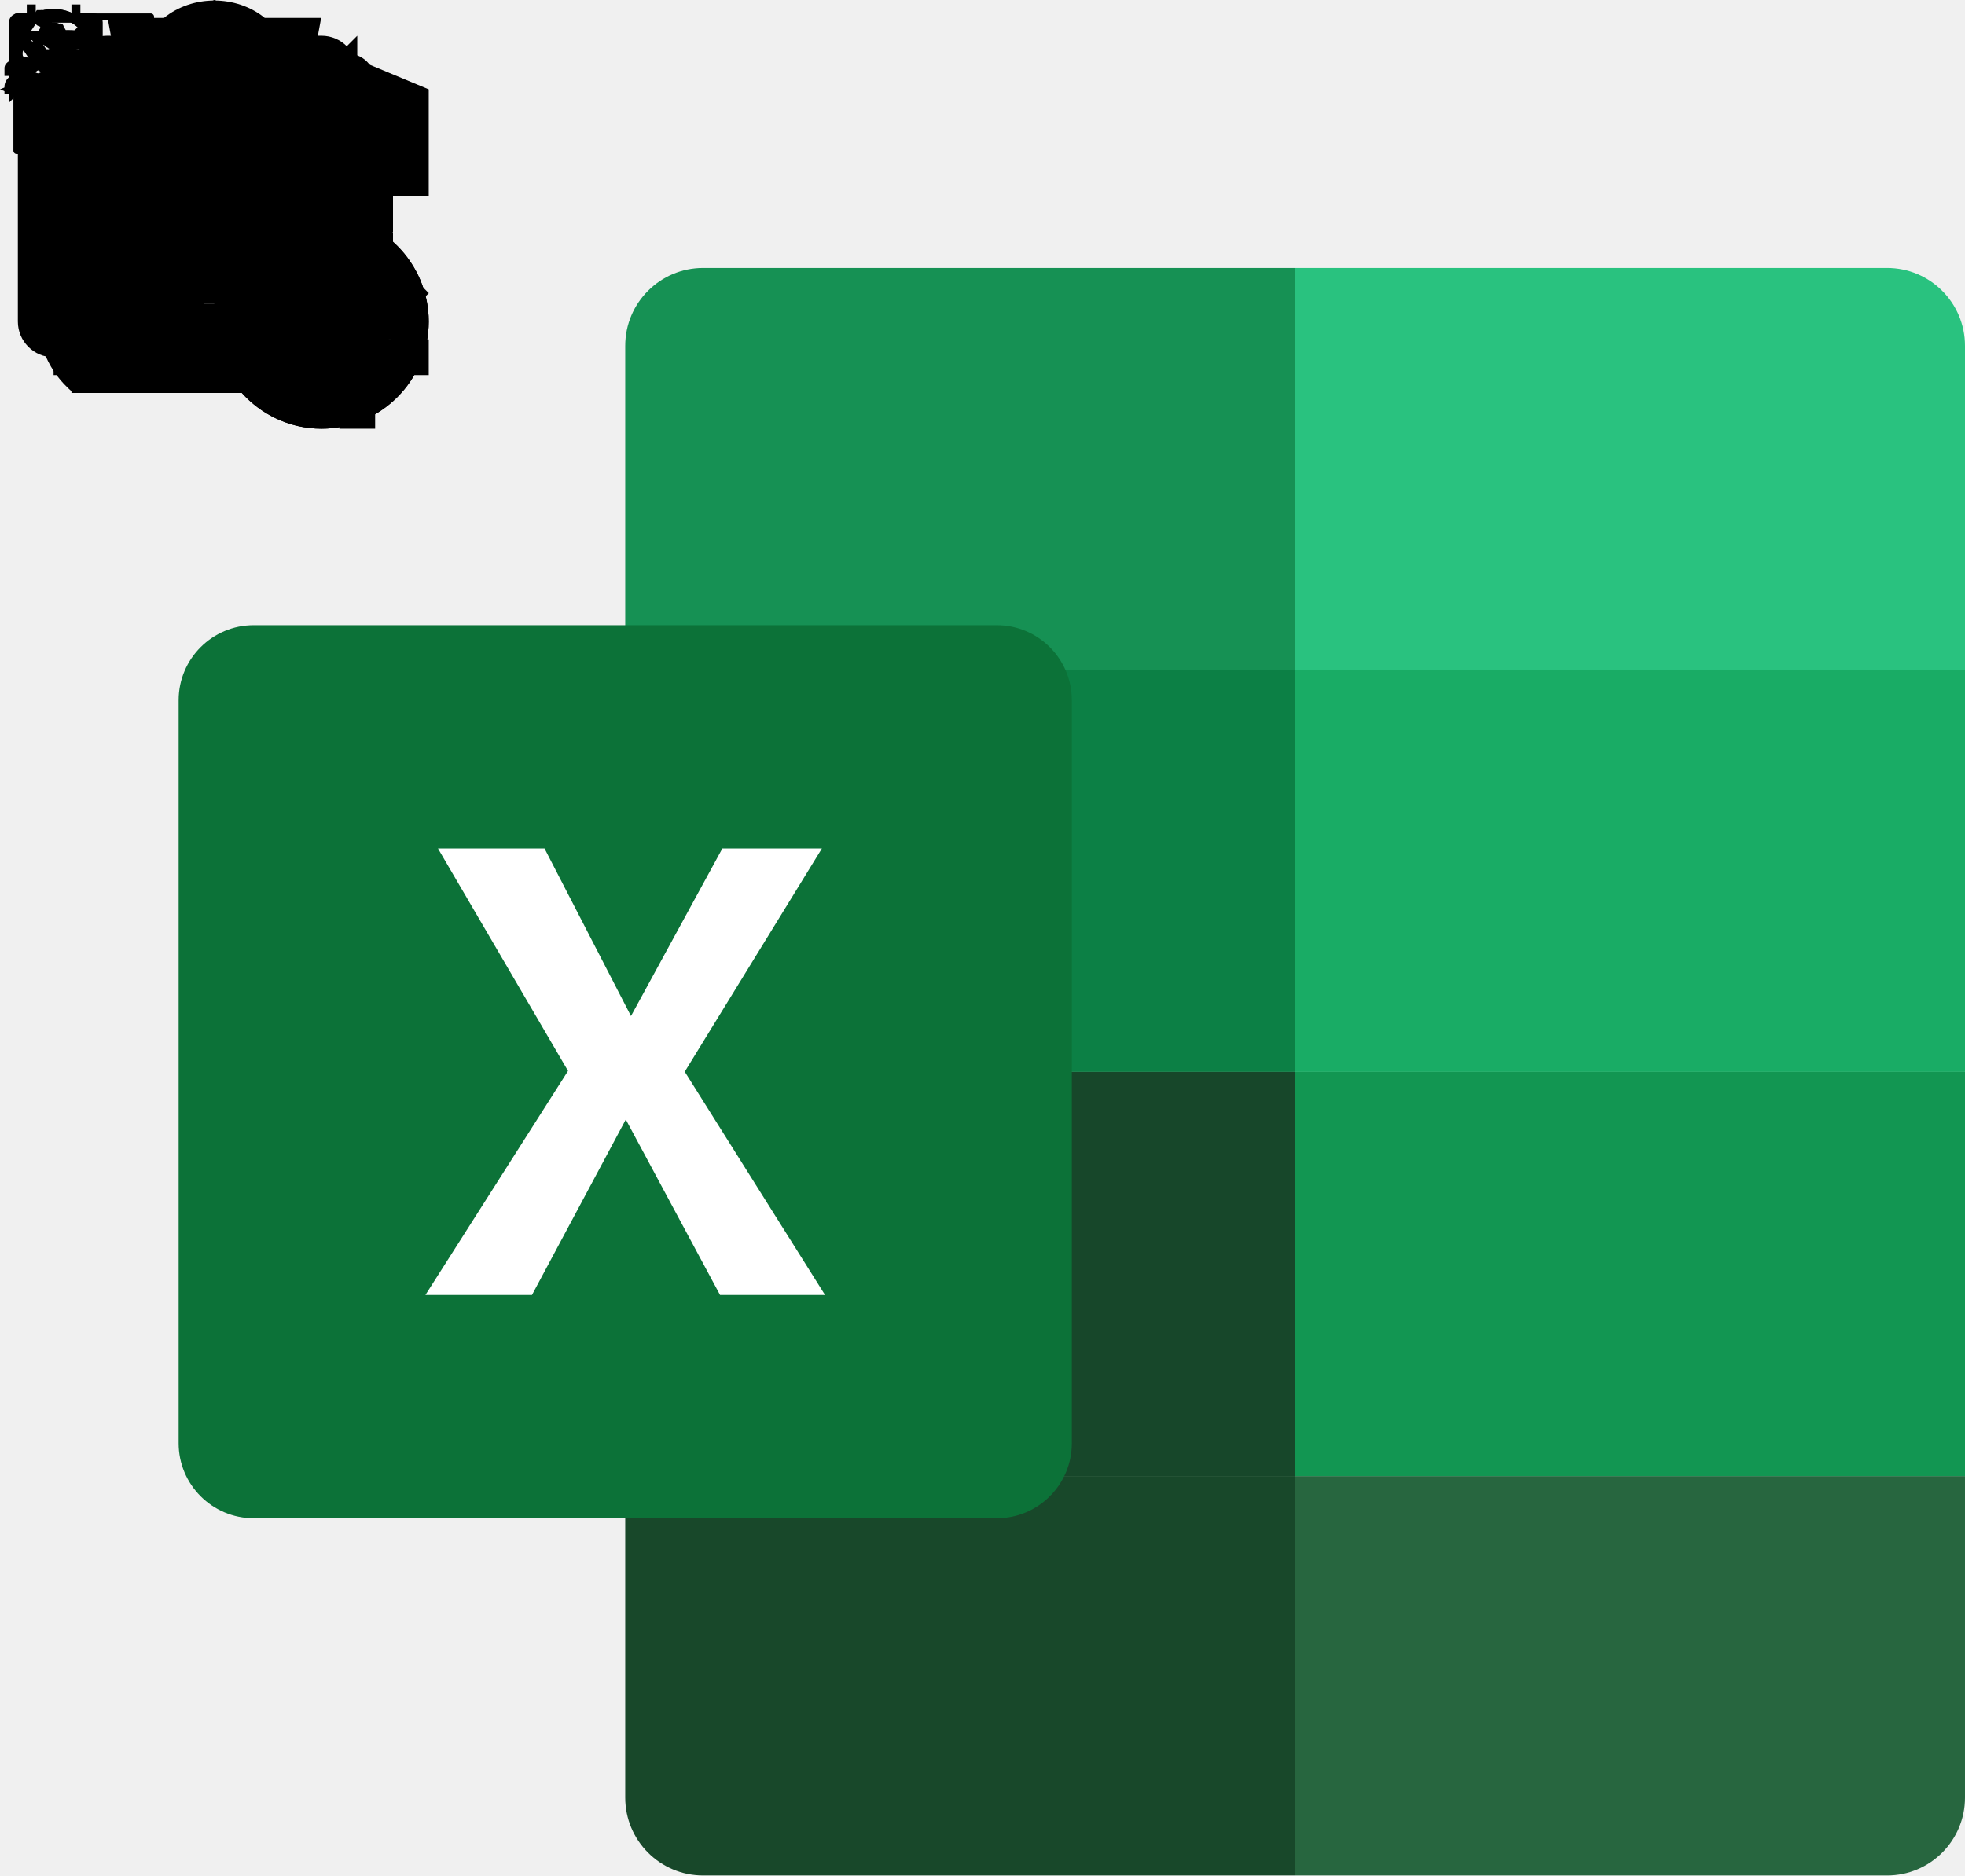
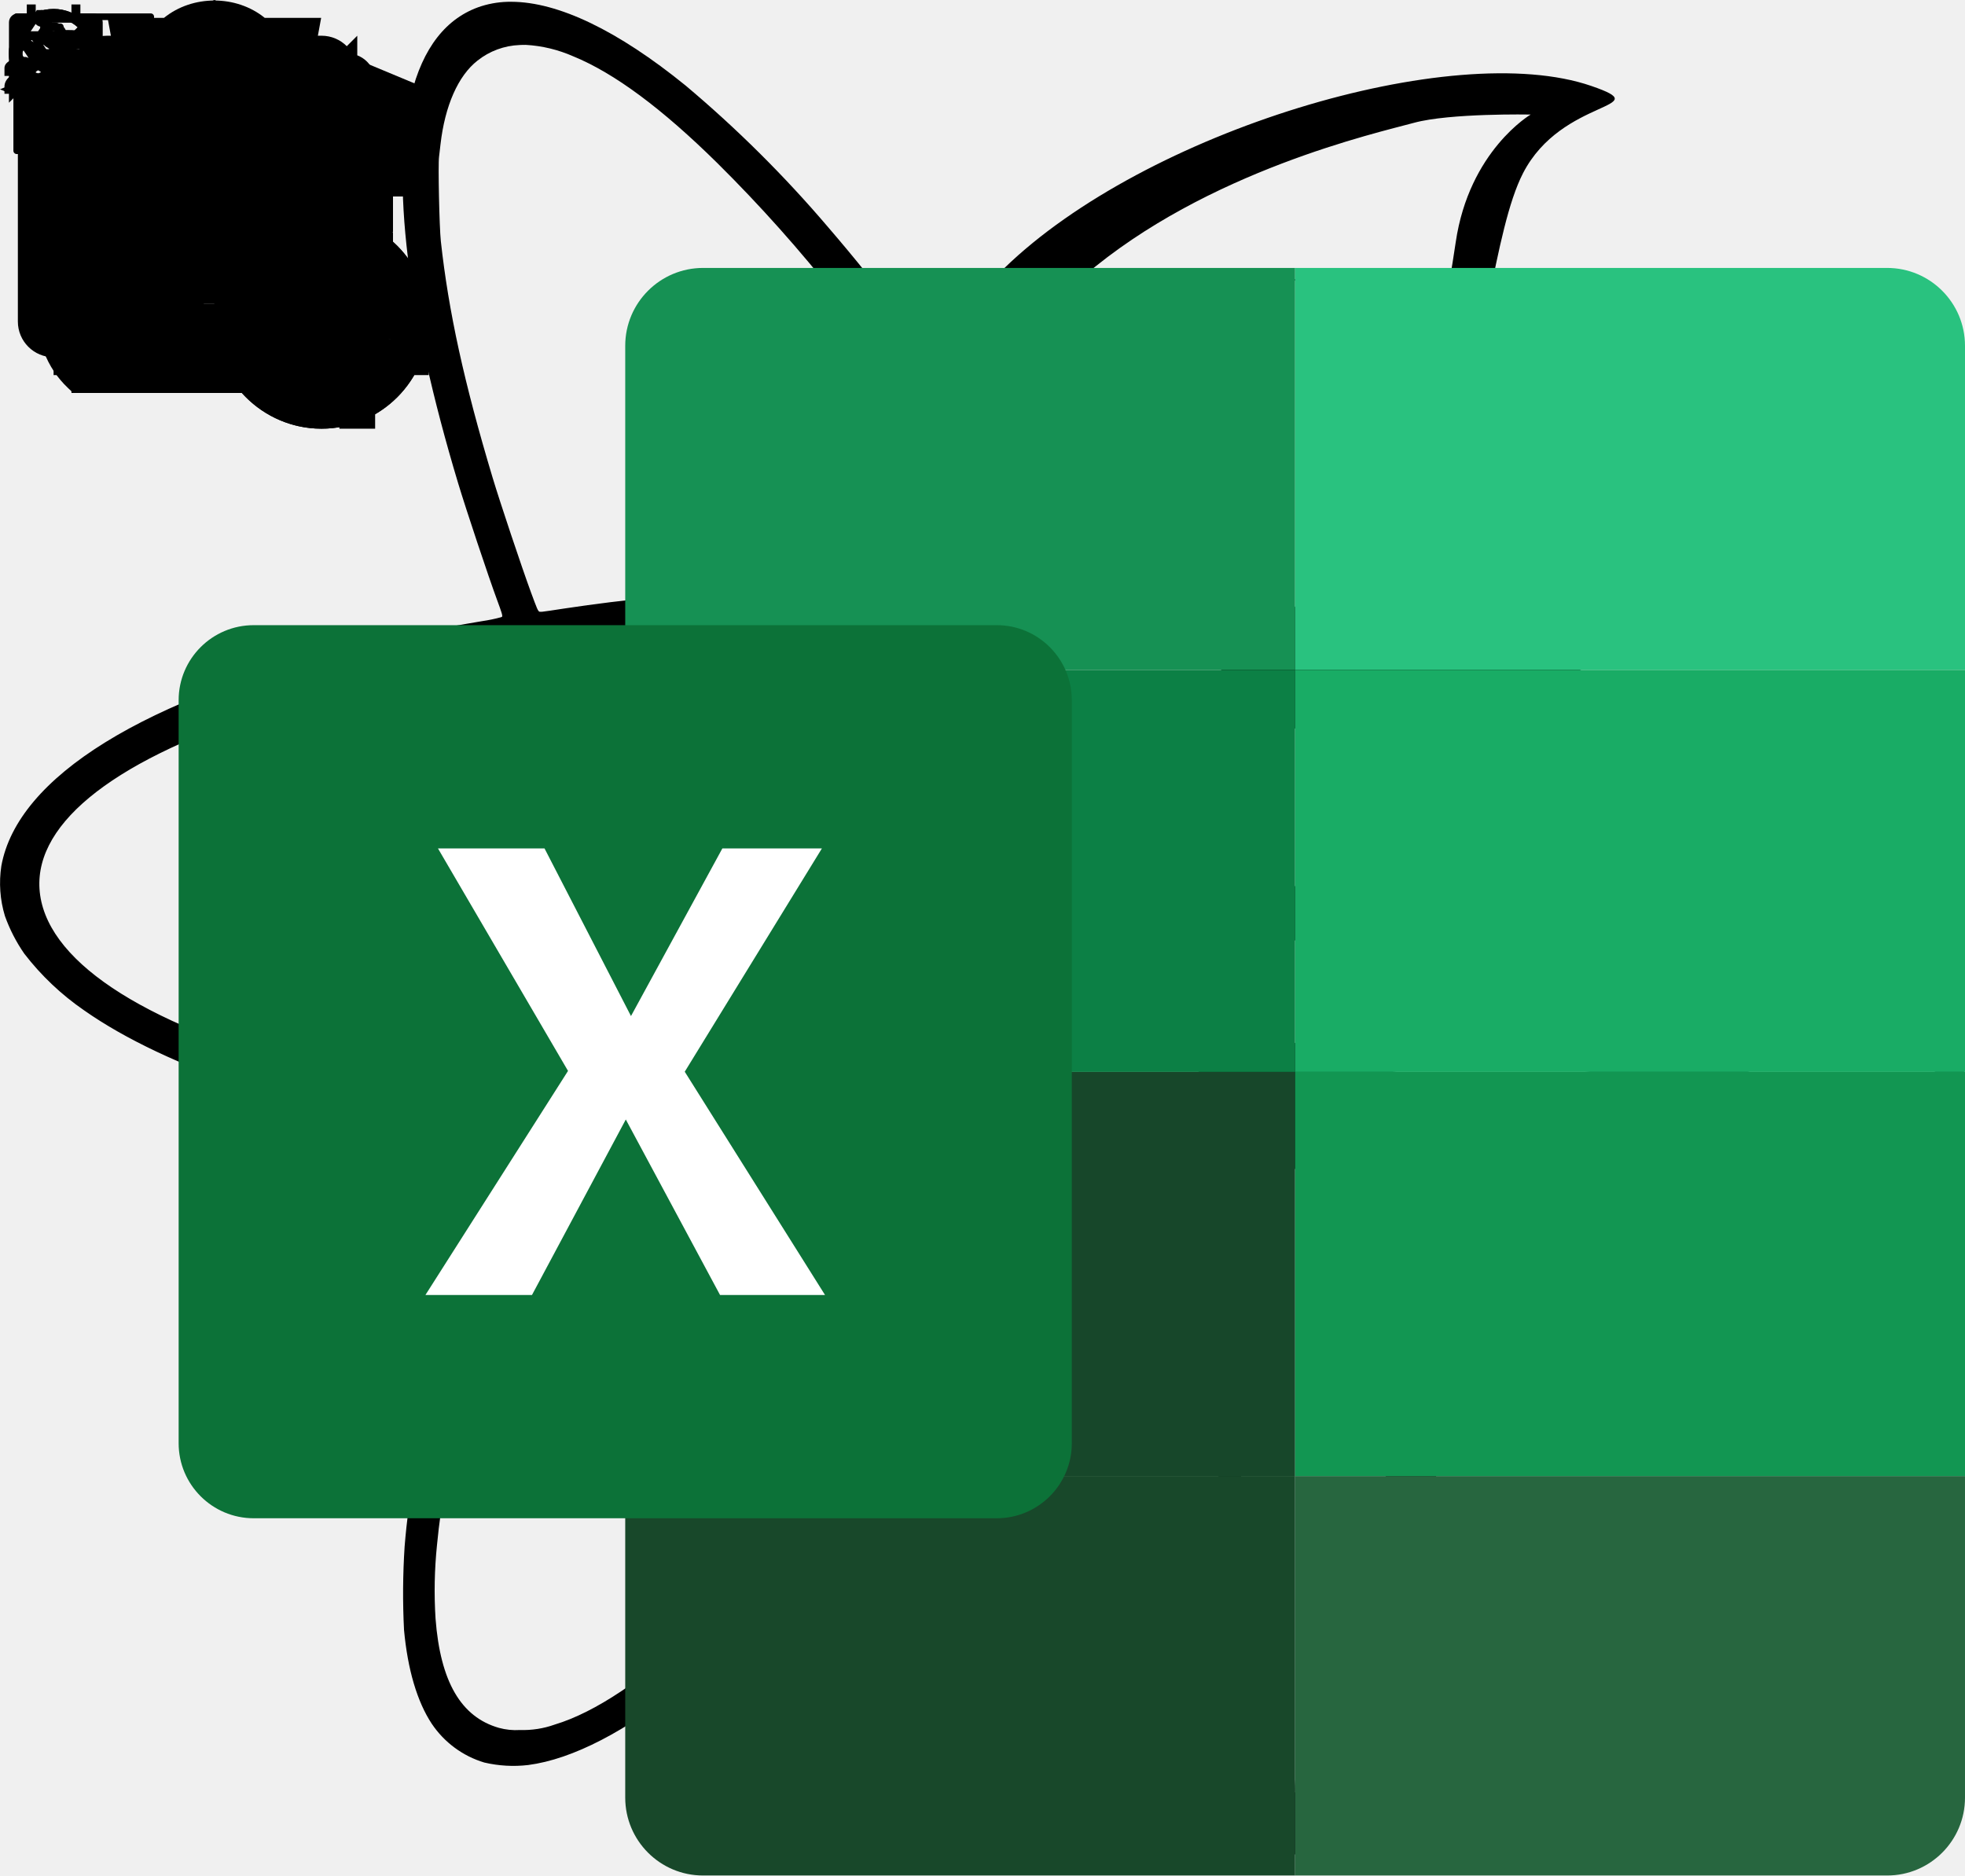
<svg xmlns="http://www.w3.org/2000/svg">
  <svg id="calendar" width="24pt" height="24pt" viewBox="0 0 24 24" version="1.1">
    <g id="surface1">
      <path style=" stroke:none;fill-rule:nonzero;fill-opacity:1;" d="M 6 1 L 6 3 L 5 3 C 3.898 3 3 3.898 3 5 L 3 19 C 3 20.102 3.898 21 5 21 L 19 21 C 20.102 21 21 20.102 21 19 L 21 5 C 21 3.898 20.102 3 19 3 L 18 3 L 18 1 L 16 1 L 16 3 L 8 3 L 8 1 Z M 5 5 L 19 5 L 19 7 L 5 7 Z M 5 9 L 19 9 L 19 19 L 5 19 Z M 10.488 11 C 9.57 11.004 8.855 11.527 8.457 12.301 C 8.293 12.621 8.223 12.93 8.219 13.234 C 8.207 14.629 9.633 15.832 10.238 16.344 L 10.359 16.449 C 10.867 16.891 12 17.617 12 17.617 C 12 17.617 13.137 16.891 13.641 16.449 L 13.766 16.344 C 14.371 15.832 15.797 14.629 15.781 13.234 C 15.777 12.93 15.707 12.617 15.547 12.301 C 15.148 11.527 14.434 11 13.516 11 C 12.934 11 12.266 11.328 12.004 11.703 C 11.766 11.332 11.07 11 10.488 11 Z " />
    </g>
  </svg>
  <svg id="check" width="96pt" height="96pt" viewBox="0 0 96 96" version="1.1">
    <g id="surface1">
      <path style=" stroke:none;fill-rule:nonzero;fill-opacity:1;" d="M 81.172 21.172 L 36 66.344 L 18.828 49.172 L 13.172 54.828 L 36 77.656 L 86.828 26.828 Z " />
    </g>
  </svg>
  <svg id="check-mail" width="96pt" height="96pt" viewBox="0 0 96 96" version="1.1">
    <g id="surface1">
      <path style=" stroke:none;fill-rule:nonzero;fill-opacity:1;" d="M 12 16 C 7.578 16 4 19.578 4 24 L 4 72 C 4 76.422 7.578 80 12 80 L 52 80 L 44 72 L 12 72 L 12 32 L 44 52 L 76 32 L 76 63.031 L 84 55.031 L 84 24 C 84 19.578 80.422 16 76 16 Z M 12 24 L 76 24 L 44 44 Z M 90.359 59.984 L 72 78.344 L 61.656 68 L 56 73.656 L 72 89.656 L 96.016 65.641 Z " />
    </g>
  </svg>
  <svg id="microsoft" viewBox="0 0 50 50" width="50" height="50">
    <path style="line-height:normal;text-indent:0;text-align:start;text-decoration-line:none;text-decoration-style:solid;text-decoration-color:#000000;text-transform:none;block-progression:tb;isolation:auto;mix-blend-mode:normal" d="M 24.984 3.986 A 1 1 0 0 0 24.84 4 L 5 4 A 1 1 0 0 0 4 5 L 4 24.832 A 1 1 0 0 0 4 25.158 L 4 45 A 1 1 0 0 0 5 46 L 24.832 46 A 1 1 0 0 0 25.158 46 L 45 46 A 1 1 0 0 0 46 45 L 46 25.168 A 1 1 0 0 0 46 24.842 L 46 5 A 1 1 0 0 0 45 4 L 25.154 4 A 1 1 0 0 0 24.984 3.986 z M 6 6 L 24 6 L 24 24 L 6 24 L 6 6 z M 26 6 L 44 6 L 44 24 L 26 24 L 26 6 z M 6 26 L 24 26 L 24 44 L 6 44 L 6 26 z M 26 26 L 44 26 L 44 44 L 26 44 L 26 26 z" font-weight="400" font-family="sans-serif" white-space="normal" overflow="visible" />
  </svg>
  <svg id="about" width="24pt" height="24pt" viewBox="0 0 24 24" version="1.1">
    <g id="surface1">
      <path style=" stroke:none;fill-rule:nonzero;fill-opacity:1;" d="M 4.008 3 C 2.918 3 2.008 3.906 2.008 5 L 2 23 L 6 19 L 20 19 C 21.094 19 22 18.094 22 17 L 22 5 C 22 3.906 21.094 3 20 3 Z M 4.008 5 L 20 5 L 20 17 L 5.172 17 L 4.004 18.168 Z M 11 7 L 11 9 L 13 9 L 13 7 Z M 11 11 L 11 15 L 13 15 L 13 11 Z " />
    </g>
  </svg>
  <svg id="office" width="24pt" height="24pt" viewBox="0 0 24 24" version="1.1">
    <g id="surface1">
      <path style=" stroke:none;fill-rule:nonzero;fill-opacity:1;" d="M 11 3 C 9.898 3 9 3.898 9 5 L 9 8.023 C 10.207 8.934 11 10.371 11 12 L 11 5 L 21 5 L 21 19 L 13 19 L 13 21 L 23 21 L 23 5 C 23 3.898 22.102 3 21 3 Z M 13 7 L 13 9 L 15 9 L 15 7 Z M 17 7 L 17 9 L 19 9 L 19 7 Z M 6 9 C 4.316 9 3 10.316 3 12 C 3 13.684 4.316 15 6 15 C 7.684 15 9 13.684 9 12 C 9 10.316 7.684 9 6 9 Z M 6 11 C 6.578 11 7 11.422 7 12 C 7 12.578 6.578 13 6 13 C 5.422 13 5 12.578 5 12 C 5 11.422 5.422 11 6 11 Z M 13 11 L 13 13 L 15 13 L 15 11 Z M 17 11 L 17 13 L 19 13 L 19 11 Z M 13 15 L 13 17 L 15 17 L 15 15 Z M 17 15 L 17 17 L 19 17 L 19 15 Z M 6 16 C 3.148 16 1 17.457 1 19.387 L 1 21 L 11 21 L 11 19.387 C 11 17.457 8.852 16 6 16 Z M 6 18 C 7.469 18 8.488 18.504 8.852 19 L 3.148 19 C 3.512 18.504 4.531 18 6 18 Z " />
    </g>
  </svg>
  <svg id="wait" viewBox="0 0 24 24" width="24" height="24">
    <path d="M 12.5 3 A 2.5 2.5 0 0 0 10 5.5 A 2.5 2.5 0 0 0 12.5 8 A 2.5 2.5 0 0 0 15 5.5 A 2.5 2.5 0 0 0 12.5 3 z M 6 6 A 2 2 0 0 0 4 8 A 2 2 0 0 0 6 10 A 2 2 0 0 0 8 8 A 2 2 0 0 0 6 6 z M 18 7 A 1 1 0 0 0 17 8 A 1 1 0 0 0 18 9 A 1 1 0 0 0 19 8 A 1 1 0 0 0 18 7 z M 4.5 12 A 1.5 1.5 0 0 0 3 13.5 A 1.5 1.5 0 0 0 4.5 15 A 1.5 1.5 0 0 0 6 13.5 A 1.5 1.5 0 0 0 4.5 12 z M 20 12 A 1 1 0 0 0 19 13 A 1 1 0 0 0 20 14 A 1 1 0 0 0 21 13 A 1 1 0 0 0 20 12 z M 7.5 17 A 1.5 1.5 0 0 0 6 18.5 A 1.5 1.5 0 0 0 7.5 20 A 1.5 1.5 0 0 0 9 18.5 A 1.5 1.5 0 0 0 7.5 17 z M 18 17 A 1 1 0 0 0 17 18 A 1 1 0 0 0 18 19 A 1 1 0 0 0 19 18 A 1 1 0 0 0 18 17 z M 12.5 18 A 1.5 1.5 0 0 0 11 19.5 A 1.5 1.5 0 0 0 12.5 21 A 1.5 1.5 0 0 0 14 19.5 A 1.5 1.5 0 0 0 12.5 18 z" />
  </svg>
  <svg id="menu" width="96pt" height="96pt" viewBox="0 0 96 96" version="1.1">
    <g id="surface1">
      <path style=" stroke:none;fill-rule:nonzero;fill-opacity:1;" d="M 8 20 L 8 28 L 88 28 L 88 20 Z M 8 44 L 8 52 L 88 52 L 88 44 Z M 8 68 L 8 76 L 88 76 L 88 68 Z " />
    </g>
  </svg>
  <svg id="chevron-left" viewBox="0 0 24 24" width="24" height="24">
    <path d="M5,12l6,9h7l-6-9l6-9h-7L5,12z M7.404,12l4.667-7h2.193l-4.667,7l4.667,7H12.07L7.404,12z" />
  </svg>
  <svg id="trip" width="96pt" height="96pt" viewBox="0 0 96 96" version="1.1">
    <g id="surface1">
      <path style=" stroke:none;fill-rule:nonzero;fill-opacity:1;" d="M 39.898 8 C 38.848 8 37.801 8.402 37 9.203 L 31.203 15 L 14.898 10.297 L 12 13.203 L 22.5 23.703 L 18.75 27.453 L 10.945 24.852 L 8 27.797 L 24.188 44 L 27.141 41.047 L 24.547 33.25 L 28.297 29.5 L 38.789 39.992 L 41.695 37.094 L 37 20.797 L 42.797 15 C 44.398 13.398 44.398 10.809 42.797 9.203 C 41.996 8.402 40.949 8 39.898 8 Z M 51.297 8.172 C 51.73 9.426 52 10.738 52 12.102 C 52 13.512 51.723 14.871 51.258 16.164 C 55.871 16.633 60.176 18.113 64 20.336 L 64 36 C 64 38.199 65.801 40 68 40 L 72 40 L 72 48 L 56 48 C 53.801 48 52 49.801 52 52 L 52 60 C 52 64.398 55.602 68 60 68 L 64 68 L 64 75.672 C 59.285 78.406 53.832 80 48 80 C 45.234 80 42.562 79.617 40 78.953 L 40 76 C 40 71.602 36.398 68 32 68 L 28 68 L 28 60 C 28 57.801 26.199 56 24 56 L 17.047 56 C 16.383 53.438 16 50.766 16 48 C 16 47.719 16.039 47.445 16.047 47.164 L 8.82 39.93 C 8.285 42.539 8 45.234 8 48 C 8 70.055 25.945 88 48 88 C 70.055 88 88 70.055 88 48 C 88 27.055 71.812 9.855 51.297 8.172 Z " />
    </g>
  </svg>
  <svg id="timetable" width="96pt" height="96pt" viewBox="0 0 96 96" version="1.1">
    <g id="surface1">
      <path style=" stroke:none;fill-rule:nonzero;fill-opacity:1;" d="M 24 8 C 19.59 8 16 11.59 16 16 L 16 80 C 16 84.41 19.59 88 24 88 L 44.312 88 C 42.875 85.523 41.777 82.84 41.047 80 L 24 80 L 24 64 L 41.047 64 C 42.801 57.211 46.691 51.301 52 47.039 L 52 40 L 72 40 C 74.77 40 77.441 40.387 80 41.047 L 80 16 C 80 11.59 76.41 8 72 8 Z M 24 16 L 44 16 L 44 32 L 24 32 Z M 52 16 L 72 16 L 72 32 L 52 32 Z M 24 40 L 44 40 L 44 56 L 24 56 Z M 72 48 C 58.793 48 48 58.793 48 72 C 48 85.207 58.793 96 72 96 C 85.207 96 96 85.207 96 72 C 96 58.793 85.207 48 72 48 Z M 72 56 C 80.883 56 88 63.117 88 72 C 88 80.883 80.883 88 72 88 C 63.117 88 56 80.883 56 72 C 56 63.117 63.117 56 72 56 Z M 73.711 60.469 L 67.312 72.555 L 75.703 80.945 L 79.945 76.703 L 74.688 71.445 L 79.016 63.273 Z " />
    </g>
  </svg>
  <svg id="student" width="96pt" height="96pt" viewBox="0 0 96 96" version="1.1">
    <g id="surface1">
      <path style=" stroke:none;fill-rule:nonzero;fill-opacity:1;" d="M 48 0 L 0 20 L 16 26.672 L 16 47.07 C 13.488 49.316 12 52.559 12 56 C 12 61.105 15.293 65.59 19.969 67.266 C 25.586 80.113 36.172 88 48 88 C 59.828 88 70.414 80.113 76.031 67.266 C 80.707 65.59 84 61.105 84 56 C 84 52.559 82.512 49.316 80 47.07 L 80 26.672 L 88 23.336 L 88 44 L 96 44 L 96 20 Z M 48 8.672 L 75.203 20 L 72 21.328 L 72 32.688 C 70.746 32.242 69.398 32 68 32 L 28 32 C 26.602 32 25.254 32.242 24 32.688 L 24 21.328 L 20.797 20 Z M 28 40 L 68 40 C 70.207 40 72 41.793 72 44 L 72 51.406 L 74.008 52.555 C 75.254 53.27 76 54.559 76 56 C 76 57.969 74.516 59.652 72.547 59.922 L 70.211 60.25 L 69.367 62.453 C 65.211 73.277 57.023 80 48 80 C 38.977 80 30.793 73.273 26.641 62.453 L 25.797 60.25 L 23.453 59.93 C 21.48 59.656 20 57.969 20 56 C 20 54.559 20.746 53.27 21.992 52.555 L 24 51.406 L 24 44 C 24 41.793 25.793 40 28 40 Z " />
    </g>
  </svg>
  <svg id="money" width="96pt" height="96pt" viewBox="0 0 96 96" version="1.1">
    <g id="surface1">
      <path style=" stroke:none;fill-rule:nonzero;fill-opacity:1;" d="M 48 0.117 C 43.957 0.117 39.918 1.41 36.719 4 L 24.094 4 L 28.672 28.914 C 21.203 35.668 8 50.105 8 68 C 8 76.008 10.434 82.371 15.242 86.906 L 16.398 88 L 79.602 88 L 80.758 86.906 C 85.562 82.367 88 76.008 88 68 C 88 50.121 74.805 35.684 67.336 28.922 L 71.914 4 L 59.281 4 C 56.082 1.41 52.043 0.117 48 0.117 Z M 48 8.094 C 50.543 8.094 53.082 9.012 54.969 10.859 L 56.141 12 L 62.305 12 L 60.102 24 L 35.898 24 L 33.695 12 L 39.859 12 L 41.031 10.859 C 42.918 9.012 45.457 8.094 48 8.094 Z M 37.367 32 L 58.641 32 C 62.961 35.445 80 50.156 80 68 C 80 73.133 78.785 77.074 76.297 80 L 50.094 80 L 50.094 76.352 C 51.328 76.195 58.305 75.051 58.305 66.555 C 58.305 54.855 45.684 57.094 45.688 49.914 C 45.688 45.801 47.68 45.672 48.438 45.672 C 49.406 45.672 51.461 46.457 51.461 51.469 L 58.359 51.469 C 58.359 41.875 51.801 40.387 50.633 40.164 L 50.633 34.852 L 46.953 34.852 L 46.953 40.07 C 45.719 40.227 38.789 41.527 38.789 49.883 C 38.789 62.074 51.414 58.465 51.414 66.602 C 51.414 70.672 48.777 70.773 48.242 70.773 C 47.754 70.773 44.539 71.027 44.539 64.797 L 37.641 64.797 C 37.641 75.352 45.297 76.195 46.438 76.352 L 46.438 80 L 19.695 80 C 17.211 77.074 16 73.133 16 68 C 16 50.207 33.047 35.453 37.367 32 Z " />
    </g>
  </svg>
  <svg id="management" width="96pt" height="96pt" viewBox="0 0 96 96" version="1.1">
    <g id="surface1">
      <path style=" stroke:none;fill-rule:nonzero;fill-opacity:1;" d="M 28 8 C 23.582 8 20 11.582 20 16 C 20 20.418 23.582 24 28 24 C 32.418 24 36 20.418 36 16 C 36 11.582 32.418 8 28 8 Z M 20 28 C 15.578 28 12 31.578 12 36 L 12 64 L 16 64 L 16 88 L 24 88 L 24 64 L 32 64 L 32 88 L 40 88 L 40 44 L 32 44 L 32 56 L 20 56 L 20 36 L 56 36 L 56 28 Z M 64 28 L 64 36 L 84 36 L 84 28 Z M 48 44 L 48 52 L 56 52 L 56 44 Z M 64 44 L 64 52 L 84 52 L 84 44 Z M 48 60 L 48 68 L 56 68 L 56 60 Z M 64 60 L 64 68 L 84 68 L 84 60 Z M 48 76 L 48 84 L 56 84 L 56 76 Z M 64 76 L 64 84 L 84 84 L 84 76 Z " />
    </g>
  </svg>
  <svg id="scanner" width="96pt" height="96pt" viewBox="0 0 96 96" version="1.1">
    <g id="surface1">
      <path style=" stroke:none;fill-rule:nonzero;fill-opacity:1;" d="M 18.18 12 C 14.77 12 12 14.77 12 18.18 C 12 18.699 15.188 34.602 15.188 34.602 C 15.656 37.555 18.195 40 21.273 40 L 50.367 40 C 52.262 40 53.898 41.336 54.281 43.195 L 55.281 48 L 52 48 L 52 56 L 56.93 56 L 58.82 65.148 C 58.82 65.148 55.992 74.91 55.992 77.453 C 55.992 80.84 58.578 83.59 61.875 83.93 C 61.906 83.949 61.977 84 61.977 84 L 77.453 84 C 81.07 84 84 81.066 84 77.453 C 84 76.758 76.988 40.32 76.625 38.078 C 75.918 33.699 79.566 30.547 80.789 29.695 C 82.684 28.645 84 26.688 84 24.367 L 84 18.18 C 84 14.77 81.23 12 77.82 12 Z M 20.461 20 L 76 20 L 76 23.281 C 71.867 26.254 67.562 32.172 68.727 39.352 C 68.887 40.332 69.879 45.551 71.617 54.695 C 72.941 61.656 74.789 71.402 75.633 76 L 64.289 76 C 64.734 73.91 65.613 70.5 66.516 67.375 L 67.062 65.469 L 66.656 63.531 L 65.102 56 L 63.109 46.383 L 62.117 41.57 C 60.973 36.023 56.031 32 50.367 32 L 22.82 32 C 21.934 27.555 21.02 22.91 20.461 20 Z M 12 60 L 12 84 L 16 84 L 16 60 Z M 20 60 L 20 84 L 24 84 L 24 60 Z M 28 60 L 28 84 L 36 84 L 36 60 Z M 40 60 L 40 84 L 44 84 L 44 60 Z " />
    </g>
  </svg>
  <svg id="signup" width="96pt" height="96pt" viewBox="0 0 96 96" version="1.1">
    <g id="surface1">
      <path style=" stroke:none;fill-rule:nonzero;fill-opacity:1;" d="M 48 3.531 L 7.055 24 L 20 30.469 L 20 48.523 C 16.879 51.082 15.363 55.238 16.242 59.359 C 17.121 63.438 20.359 66.602 24.398 67.641 C 26.438 76.922 36.238 84 48 84 C 50.84 84 53.48 83.605 56 82.844 L 56 74.359 C 53.641 75.398 50.922 76 48 76 C 39.16 76 32 70.602 32 64 L 32 60 L 27.281 60 C 25.723 60 24.359 59 24.078 57.719 C 23.719 56.039 24.641 54.801 25.719 54.281 L 28 53.203 L 28 44 C 28 43.449 28.109 42.922 28.312 42.445 C 28.516 41.969 28.809 41.535 29.172 41.172 C 29.898 40.445 30.898 40 32 40 L 64 40 C 66.199 40 68 41.801 68 44 L 68 53.203 L 70.281 54.281 C 70.961 54.602 71.562 55.199 71.844 56 L 79.922 56 C 79.684 53.078 78.238 50.402 76 48.523 L 76 30.469 L 88.945 24 Z M 48 12.469 L 71.055 24 L 68 25.531 L 68 32.719 C 66.762 32.238 65.398 32 64 32 L 32 32 C 30.602 32 29.238 32.238 28 32.719 L 28 25.531 L 24.945 24 Z M 76 64 L 76 76 L 64 76 L 64 84 L 76 84 L 76 96 L 84 96 L 84 84 L 96 84 L 96 76 L 84 76 L 84 64 Z " />
    </g>
  </svg>
  <svg id="schedule" width="96pt" height="96pt" viewBox="0 0 96 96" version="1.1">
    <g id="surface1">
      <path style=" stroke:none;fill-rule:nonzero;fill-opacity:1;" d="M 20 12 C 15.629 12 12 15.629 12 20 L 12 76 C 12 80.371 15.629 84 20 84 L 76 84 C 80.371 84 84 80.371 84 76 L 84 20 C 84 15.629 80.371 12 76 12 Z M 20 20 L 28 20 L 28 28 L 20 28 Z M 36 20 L 76 20 L 76 28 L 36 28 Z M 20 36 L 28 36 L 28 44 L 20 44 Z M 36 36 L 76 36 L 76 44 L 36 44 Z M 20 52 L 28 52 L 28 60 L 20 60 Z M 36 52 L 76 52 L 76 60 L 36 60 Z M 20 68 L 28 68 L 28 76 L 20 76 Z M 36 68 L 76 68 L 76 76 L 36 76 Z " />
    </g>
  </svg>
  <svg id="credentials" width="96pt" height="96pt" viewBox="0 0 96 96" version="1.1">
    <g id="surface1">
      <path style=" stroke:none;fill-rule:nonzero;fill-opacity:1;" d="M 24 12 C 15.211 12 8 19.211 8 28 C 8 35.402 13.137 41.621 20 43.422 L 20 84 L 40 84 L 40 76 L 28 76 L 28 68 L 36 68 L 36 60 L 28 60 L 28 43.422 C 34.863 41.621 40 35.402 40 28 C 40 19.211 32.789 12 24 12 Z M 24 20 C 28.465 20 32 23.535 32 28 C 32 32.465 28.465 36 24 36 C 19.535 36 16 32.465 16 28 C 16 23.535 19.535 20 24 20 Z M 48 20 L 48 44 L 88 44 L 88 20 Z M 56 28 L 80 28 L 80 36 L 56 36 Z M 48 52 L 48 76 L 88 76 L 88 52 Z M 56 60 L 80 60 L 80 68 L 56 68 Z " />
    </g>
  </svg>
  <svg id="plus" width="96pt" height="96pt" viewBox="0 0 96 96" version="1.1">
    <g id="surface1">
      <path style=" stroke:none;fill-rule:nonzero;fill-opacity:1;" d="M 48 8 C 25.957 8 8 25.957 8 48 C 8 70.043 25.957 88 48 88 C 70.043 88 88 70.043 88 48 C 88 25.957 70.043 8 48 8 Z M 48 16 C 65.719 16 80 30.281 80 48 C 80 65.719 65.719 80 48 80 C 30.281 80 16 65.719 16 48 C 16 30.281 30.281 16 48 16 Z M 44 28 L 44 44 L 28 44 L 28 52 L 44 52 L 44 68 L 52 68 L 52 52 L 68 52 L 68 44 L 52 44 L 52 28 Z " />
    </g>
  </svg>
  <svg id="minus" width="96pt" height="96pt" viewBox="0 0 96 96" version="1.1">
    <g id="surface1">
      <path style=" stroke:none;fill-rule:nonzero;fill-opacity:1;" d="M 48 8 C 25.945 8 8 25.945 8 48 C 8 70.055 25.945 88 48 88 C 70.055 88 88 70.055 88 48 C 88 25.945 70.055 8 48 8 Z M 48 16 C 65.645 16 80 30.355 80 48 C 80 65.645 65.645 80 48 80 C 30.355 80 16 65.645 16 48 C 16 30.355 30.355 16 48 16 Z M 32 44 L 32 52 L 64 52 L 64 44 Z " />
    </g>
  </svg>
  <svg id="update" width="96pt" height="96pt" viewBox="0 0 96 96" version="1.1">
    <g id="surface1">
      <path style=" stroke:none;fill-rule:nonzero;fill-opacity:1;" d="M 48 8 C 25.953 8 8 25.953 8 48 C 8 70.047 25.953 88 48 88 C 49.957 88 51.871 87.812 53.758 87.539 C 58.168 92.703 64.711 96 72 96 C 85.207 96 96 85.207 96 72 C 96 58.793 85.207 48 72 48 C 58.793 48 48 58.793 48 72 C 48 74.777 48.504 77.434 49.383 79.922 C 48.918 79.941 48.469 80 48 80 C 30.277 80 16 65.723 16 48 C 16 30.277 30.277 16 48 16 C 54.809 16 61.074 18.141 66.25 21.75 L 60 28 L 80 28 L 80 8 L 72 16 C 65.312 10.98 56.988 8 48 8 Z M 72 56 C 76.016 56 79.621 57.508 82.422 59.922 L 72 70.344 L 66.828 65.172 L 61.172 70.828 L 72 81.656 L 87.023 66.633 C 87.621 68.316 88 70.105 88 72 C 88 80.883 80.883 88 72 88 C 63.117 88 56 80.883 56 72 C 56 63.117 63.117 56 72 56 Z " />
    </g>
  </svg>
  <svg id="euro" width="96pt" height="96pt" viewBox="0 0 96 96" version="1.1">
    <g id="surface1">
      <path style=" stroke:none;fill-rule:nonzero;fill-opacity:1;" d="M 60.062 76.445 C 54.543 76.445 50.285 74.766 47.273 71.402 C 44.434 68.23 42.922 63.73 42.641 57.996 L 64 57.996 L 64 50.996 L 42.5 50.996 L 42.5 44 L 64 44 L 64 37 L 42.754 37 C 43.145 31.672 44.633 27.449 47.344 24.457 C 50.305 21.188 54.523 19.555 60.008 19.555 C 63.684 19.555 67.348 20.121 70.992 21.242 L 72 13.484 C 67.484 12.496 63.457 12 59.91 12 C 51.789 12 45.34 14.305 40.574 18.906 C 36.098 23.234 33.656 29.316 33.094 37 L 24 37 L 24 44 L 33 44 L 33 51 L 24 51 L 24 58 L 33.02 58 C 33.391 66.094 35.805 72.445 40.375 76.953 C 45.141 81.652 51.668 84 59.961 84 C 63.973 84 67.984 83.516 72 82.547 L 70.996 74.809 C 67.59 75.898 63.941 76.445 60.062 76.445 Z " />
    </g>
  </svg>
  <svg id="users" width="24pt" height="24pt" viewBox="0 0 24 24" version="1.1">
    <g id="surface1">
      <path style=" stroke:none;fill-rule:nonzero;fill-opacity:1;" d="M 12 5 C 10.355 5 9 6.355 9 8 C 9 9.645 10.355 11 12 11 C 13.645 11 15 9.645 15 8 C 15 6.355 13.645 5 12 5 Z M 5 7 C 3.895 7 3 7.895 3 9 C 3 10.105 3.895 11 5 11 C 6.105 11 7 10.105 7 9 C 7 7.895 6.105 7 5 7 Z M 12 7 C 12.562 7 13 7.438 13 8 C 13 8.562 12.562 9 12 9 C 11.438 9 11 8.562 11 8 C 11 7.438 11.438 7 12 7 Z M 19 7 C 17.895 7 17 7.895 17 9 C 17 10.105 17.895 11 19 11 C 20.105 11 21 10.105 21 9 C 21 7.895 20.105 7 19 7 Z M 5 13 C 2.816 13 1 13.91 1 15.219 L 1 17 L 6 17 L 6 19 L 18 19 L 18 17 L 23 17 L 23 15.219 C 23 13.91 21.184 13 19 13 C 17.805 13 16.734 13.277 15.996 13.738 C 15.969 13.727 15.945 13.711 15.922 13.699 C 14.836 13.234 13.477 13 12 13 C 10.523 13 9.164 13.234 8.078 13.699 C 8.055 13.711 8.031 13.727 8.004 13.738 C 7.266 13.277 6.195 13 5 13 Z M 12 15 C 13.254 15 14.398 15.223 15.129 15.535 C 15.496 15.695 15.75 15.875 15.875 16.008 C 16.004 16.141 16 16.18 16 16.219 L 16 17 L 8 17 L 8 16.219 C 8 16.18 7.996 16.141 8.125 16.008 C 8.25 15.875 8.504 15.695 8.871 15.535 C 9.602 15.223 10.746 15 12 15 Z " />
    </g>
  </svg>
  <svg id="google" width="24pt" height="24pt" viewBox="0 0 24 24" version="1.1">
    <g id="surface1">
      <path style=" stroke:none;fill-rule:nonzero;fill-opacity:1;" d="M 21.914 10.754 L 21.695 9 L 17.305 9 L 20.277 6.027 L 18.73 4.613 C 16.879 2.93 14.488 2 12 2 C 6.484 2 2 6.484 2 12 C 2 17.516 6.484 22 12 22 C 17.516 22 22 17.516 22 12 C 22 11.609 21.973 11.215 21.914 10.754 Z M 12 20 C 7.582 20 4 16.418 4 12 C 4 7.582 7.582 4 12 4 C 14.074 4 15.961 4.797 17.383 6.094 L 15.246 8.227 C 14.371 7.473 13.246 7 12 7 C 9.238 7 7 9.238 7 12 C 7 14.762 9.238 17 12 17 C 14.051 17 15.805 15.766 16.578 14 L 13 14 L 13 11 L 19.93 11 C 19.973 11.328 20 11.66 20 12 C 20 16.418 16.418 20 12 20 Z M 11 9.172 L 11 14.828 C 9.836 14.414 9 13.305 9 12 C 9 10.695 9.836 9.586 11 9.172 Z " />
    </g>
  </svg>
  <svg id="mail" width="24pt" height="24pt" viewBox="0 0 24 24" version="1.1">
    <g id="surface1">
      <path style=" stroke:none;fill-rule:nonzero;fill-opacity:1;" d="M 12 2 C 6.488 2 2 6.488 2 12 C 2 17.512 6.488 22 12 22 L 17 22 L 17 20 L 12 20 C 7.57 20 4 16.43 4 12 C 4 7.57 7.57 4 12 4 C 16.43 4 20 7.57 20 12 L 20 13.5 C 20 14.34 19.34 15 18.5 15 C 17.66 15 17 14.34 17 13.5 L 17 12 C 17 9.25 14.75 7 12 7 C 9.25 7 7 9.25 7 12 C 7 14.75 9.25 17 12 17 C 13.414 17 14.688 16.398 15.598 15.449 C 16.23 16.383 17.297 17 18.5 17 C 20.422 17 22 15.422 22 13.5 L 22 12 C 22 6.488 17.512 2 12 2 Z M 12 9 C 13.668 9 15 10.332 15 12 C 15 13.668 13.668 15 12 15 C 10.332 15 9 13.668 9 12 C 9 10.332 10.332 9 12 9 Z " />
    </g>
  </svg>
  <svg id="facebook" width="24pt" height="24pt" viewBox="0 0 24 24" version="1.1">
    <g id="surface1">
      <path style=" stroke:none;fill-rule:nonzero;fill-opacity:1;" d="M 5 3 C 3.898 3 3 3.898 3 5 L 3 19 C 3 20.102 3.898 21 5 21 L 19 21 C 20.102 21 21 20.102 21 19 L 21 5 C 21 3.898 20.102 3 19 3 Z M 5 5 L 19 5 L 19 19 L 14.414 19 L 14.414 15.035 L 16.781 15.035 L 17.129 12.312 L 14.43 12.312 L 14.43 10.574 C 14.43 9.785 14.648 9.254 15.781 9.254 L 17.207 9.254 L 17.207 6.82 C 16.512 6.75 15.812 6.715 15.113 6.719 C 13.043 6.719 11.621 7.984 11.621 10.309 L 11.621 12.312 L 9.277 12.312 L 9.277 15.039 L 11.621 15.039 L 11.621 19 L 5 19 Z " />
    </g>
  </svg>
  <svg id="party" width="96pt" height="96pt" viewBox="0 0 96 96" version="1.1">
    <g id="surface1">
      <path style=" stroke:none;fill-rule:nonzero;fill-opacity:1;" d="M 36 8 C 22.75 8 12 19 12 32.359 C 12 39.047 14.469 46.438 18.516 52.594 C 21.812 57.609 26.375 61.969 32 63.438 L 32 84 L 40 84 L 40 63.438 C 43.484 62.516 46.562 60.5 49.172 57.891 C 50.188 59.531 51.328 61.094 52.625 62.469 C 54.656 64.609 57.156 66.375 60 67.297 L 59.984 88 L 67.984 88 L 68 67.344 C 72.516 65.906 76.109 62.219 78.688 58.125 C 81.984 52.891 83.984 46.656 83.984 40.953 C 83.984 29.547 75.109 20 63.984 20 C 61.641 20 59.406 20.469 57.312 21.25 C 53.328 13.406 45.281 8 36 8 Z M 36 16 C 44.844 16 52 23.234 52 32.359 C 52 36.922 49.984 43.344 46.797 48.203 C 43.609 53.062 39.547 56 36 56 C 32.453 56 28.391 53.047 25.203 48.188 C 22.016 43.344 20 36.922 20 32.359 C 20 23.25 27.156 16 36 16 Z M 63.984 28 C 70.516 28 75.984 33.625 75.984 40.953 C 75.984 44.625 74.406 49.922 71.922 53.859 C 69.438 57.797 66.344 60 64 60 C 62.344 60 60.406 59.062 58.438 56.984 C 56.953 55.391 55.547 53.219 54.453 50.875 C 57.875 45.078 60 38.453 60 32.359 C 60 31.172 59.875 30.016 59.719 28.875 C 61.047 28.328 62.469 28 63.984 28 Z " />
    </g>
  </svg>
+   <svg id="tumi-logo" viewBox="0 0 274.98 261.98">
+     <path fill-rule="evenodd" d="M161.84 113.53c8.9 13.66 14.13 18.68 28.05 18.87 14.2.2 18.5-9.02 39.07-4.05-19.67-11.44-28.38-.24-42.52-3.17-13.81-2.86-23.74-11.9-24.6-11.65z" clip-rule="evenodd" />
+     <path d="M274.6 148.27c-3.86-19.92-36.06-50.31-62.39-58.17 1.96-2.71 4.24-5.17 6.78-7.34 7.21-5.37 15.84.28 10.51-5.08-5.24-5.28-15.74-9.29-27.4-11.3 5.76-16.18 6.95-34.46 11.03-42.39 5.46-10.62 19.05-8.94 9.56-12.21-19.36-6.68-62.41 6.32-82.14 25.49-3.82 3.65-7.42 7.51-10.79 11.58-.4-.42-1.45-1.75-2.63-3.32-3.9-5.16-7.51-9.65-11.29-14.04a168.897 168.897 0 0 0-19.9-19.77C86.45 4.01 78.11.02 71.57 0c-1.43-.02-2.86.19-4.23.62-4.87 1.57-8.21 5.83-9.83 12.55-2.82 11.7-.53 30.52 6.6 54.2 1.1 3.66 4.26 13.13 5.46 16.37.58 1.58.81 2.21.68 2.33-.04.02-.09.04-.13.06-.87.24-1.76.42-2.65.55-5.86.97-11.98 2.2-17.65 3.58-29.61 7.22-47.36 18.2-49.63 30.67-.36 2.35-.19 4.75.5 7.02.67 1.87 1.58 3.64 2.71 5.27a37.08 37.08 0 0 0 8.37 7.93c11.51 8.09 31.57 14.84 55.48 18.64 1.78.29 3.29.56 3.35.62.01.03.01.07 0 .1-.22.87-.6 1.97-1.12 3.42-7.37 20.34-11.7 37.96-12.86 52.28-.25 3.89-.28 7.78-.08 11.67.51 5.53 1.84 10.02 3.87 13.1 1.75 2.61 4.35 4.54 7.36 5.44 2.01.47 4.09.59 6.14.35 6.23-.82 13.73-4.71 22.17-11.48 10.28-8.25 20.94-19.77 32.52-35.17.67-.88 1.25-1.63 1.33-1.69l.04.04c.03.03.1.11.22.26 8.11 20.09 38.56 37.73 44.46 46.87 6.47 10.03-1.79 20.96 5.79 14.38 14.93-12.96 25.01-54.2 19.62-81.04 2.98.34 5.91 1.03 8.73 2.05 8.25 3.56 7.66 13.86 9.64 6.57 1.94-7.19.16-18.29-3.93-29.4 17.76-2.7 35.39-11.6 44.75-12.06 11.92-.59 17.26 12.03 15.35 2.17zm-63.59-75.34c3.87.73 11.44 4.63 11.44 4.63s-7.5.56-13.03 8.61c-.56.82-1.21 1.74-1.94 2.75a48.04 48.04 0 0 0-20.94.43c4.23-3.21 7.79-7.21 10.49-11.79 1.21-2.1 2.29-4.26 3.24-6.49 5.23.66 9.16 1.56 10.74 1.86zM68.93 66.58c-3.98-13.27-6.16-23.2-7.24-33.08-.21-1.94-.4-10.74-.25-11.81.03-.23.12-1 .2-1.72.62-5.42 2.47-9.61 5.17-11.73 1.68-1.34 3.76-2.11 5.91-2.19.28-.02.57-.02.86-.02 2.3.13 4.55.68 6.66 1.61 5.75 2.36 12.38 7.28 20.15 14.94a205.04 205.04 0 0 1 16.78 18.81c3.24 4.04 8.05 10.39 9.15 12.05a56.888 56.888 0 0 0-2.89 4.79c0 .02-.01.03-.02.04-4.78 6.78-9.2 13.8-13.24 21.04-.82 1.45-1.58 2.71-1.74 2.93h-.01c-.01 0-.06.01-.08.01-.25.05-1.54.12-3.09.19-8.82.33-17.61 1.16-26.33 2.48-1.46.23-2.77.42-3.09.45-.1.01-.19.01-.29 0-.26-.03-.4-.47-1.24-2.73-1.33-3.62-4.33-12.6-5.37-16.06zm.85 88.13c-8.4-1.23-17.56-3.04-24.48-4.82-24.17-6.24-38.26-15.07-39.68-24.85-1.37-9.48 9.5-18.5 30.65-25.43 10.06-3.19 20.35-5.62 30.78-7.27 3.2-.53 4.41-.73 4.92-.77h.02c.11 0 .33-.06.45.1.07.09.8 1.89 1.61 4.01 3.06 8.21 6.56 16.25 10.46 24.1l1.83 3.62.01.03 2.69 6.45c.39.58.71 1.21.93 1.88 3.79 8.58 8.13 16.89 13.01 24.9.35.53.68 1.08.97 1.64l.01.02.04.12v.03c-.09.14-.51.12-5.58-.2-5.77-.37-13.34-1.23-18.46-2.09a9.73 9.73 0 0 1-2.2-.49v-.09c.11-.9 3.46-9.4 5.88-14.83 2.5-5.6 5.08-10.9 5.31-10.94.01 0 .03 0 .04.01l-2.65-6.39-2.37 4.7c-3.98 7.94-7.52 16.1-10.61 24.43-.26.77-.57 1.52-.93 2.25-.02.02-.05.06-.07.08-.16.13-.71.07-2.58-.2zm52.66 44.48c-17.5 23.57-33.47 38.5-44.82 41.92-1.56.56-3.21.81-4.87.76a9.03 9.03 0 0 1-2.93-.3c-5.32-1.52-8.2-6.49-8.87-15.28-.22-3.43-.15-6.87.2-10.29 1.14-12.12 5.04-27.51 11.66-46.05 1.28-3.58 2.78-7.49 3.12-8.16l.09-.15c.05-.07.14-.1.22-.1.45.01.9.06 1.34.16 8.6 1.45 17.28 2.35 25.99 2.69 2.04.09 3.84.18 4.01.21.03.02.05.03.08.05l.08.07.11.11c.53.7 1.01 1.43 1.43 2.2 4.73 8.02 11.23 17.92 16.29 24.86.41.56.77 1.08.92 1.34.03.05.05.11.07.17a60.135 60.135 0 0 1-4.12 5.79zM215 181.38s-4.22-6.21-13.95-6.97c-.65-.05-1.36-.11-2.13-.18-2-7-5.57-13.44-10.45-18.84 5.15 2.28 10.7 3.48 16.33 3.55 1.55 0 3.12-.06 4.69-.19 2.07 4.95 3.28 8.88 3.82 10.42 1.29 3.71 1.69 12.21 1.69 12.21zm31.16-38.61c-12.89 5.12-44.86 16.72-76.2-2.79a32.686 32.686 0 0 1-7.39-7.13c-6.98-10.28-4.21-23.5-4.04-24.27-.33.71-7.43 16.53-1.94 28.11 5.62 11.84 32.17 26.25 36.32 48.5s-3.2 45.66-4.52 50.71-7.17 14.73-7.17 14.73.79-10-10.23-18.03a159.808 159.808 0 0 1-33.27-32.63c-.19-.45-.43-.88-.71-1.28-.61-.76-1.19-1.54-1.72-2.36-.02-.03-.04-.07-.07-.1-.12-.16-.24-.32-.35-.48-.55-.74-1.06-1.52-1.52-2.32-.35-.49-.69-.96-1.05-1.47-.85-1.2-1.67-2.32-2.42-3.34a.36.36 0 0 1-.07-.1c-.91-.82-5.55-7.68-11.46-16.95-2.13-3.34-3.87-6.1-3.87-6.15l-.01-.03c.1-.01.19-.02.29-.02.2 0 .49.01.8.04 2.55.18 21.5.24 25.54.08 1.13-.04 2.17-.07 2.92-.08h.03c.92-.07 1.93-.1 3.04-.09.42-.03.9-.06 1.34-.09-1.72 6.7-.81 12.3 3.44 19.9 6.93 12.4 17.07 11.51 23.04 31.81.08-22.75-13.97-24.69-18.51-38.41-4.43-13.39-1.56-26.51-2.21-27.13-1.41 2.77-2.61 5.28-3.58 7.59-.82.04-1.67.08-2.42.12-.67.03-1.29.04-1.88.06-1.02.09-2.28.19-3.81.28-4.23.23-16.66.17-22.35-.13-2.81-.15-6.03-.31-7.15-.36l-1.99-.09-.1-.19-.67-1c-3.05-4.55-8.78-14.97-14.02-25.51-2.2-4.42-3.95-8.05-4.16-8.58l-.09-.17-3.12-6.39.02-.01c-.18-.27-.61-1.07-1.09-2.04-3.35-6.76-6.56-14.14-8.98-20.63-.61-1.64-1.11-3.01-1.11-3.04 0-.07.1-.12.31-.19l.17-.05c.63-.17 2.01-.39 4.9-.81 5.61-.82 11.26-1.32 16.92-1.51 1.19-.04 2.17-.06 2.85-.06.52 0 .86 0 1.02.02h.03c.32.03-.16.69-.76 1.57-1.64 2.5-3.15 5.09-4.51 7.75-.96 1.8-2.44 4.55-3.29 6.1-2.31 4.11-4.35 8.37-6.12 12.74-.08.17-.19.3-.25.27l3.03 6.25c.11-.54 8.65-17.41 10.83-21.39 3.84-7.02 7.62-13.42 8.06-13.65.14-.06.28-.1.43-.14h.01c3.23-.49 6.48-.77 9.74-.85 1.08-.04 2.82-.08 4.88-.09 3.98-.02 9.03.02 12.84.09-2.15 1.06-3.53 1.67-3.59 1.95 16.29-.88 23.24-2.9 30.37-14.85 7.27-12.2 1.43-20.53 16.03-35.86-19.74 11.31-14.4 24.45-24.01 35.23-2.68 2.97-5.7 5.62-9 7.87-1.09-.06-2.2-.13-3.16-.16-.14-.01-.24-.01-.39-.02-.4.02-1.28.01-2.28-.05-1.43-.07-8.36-.13-14.52-.13-2.06 0-4.03 0-5.67.01-2.2.01-3.83.03-4.34.06-.66.04-1.68.1-2.26.14-.22.02-.45.03-.67.02h-.05c-.25 0-.35-.07-.35-.13 0-.51 7.97-13.05 12.4-19.53 1.65-2.41 2.19-3.21 2.42-3.48.01-.01.01-.02.02-.04.03-.04.06-.08.08-.11.01-.02.02-.03.03-.04 5.05-5.42 11.56-11.05 21.85-19.86 17.19-14.73 41.14-20.06 46.17-21.44s16.34-1.16 16.34-1.16-8.61 5.05-10.49 17.88c-2.02 13.73-7.95 47.18-40.47 64.57-.01 0-.01 0-.02.01a27.666 27.666 0 0 1-7.65 1.94c-12.38.91-22.42-8.07-23.03-8.61.61.86 10.69 14.7 23.36 15.71 13.07 1.05 38.82-14.73 60.17-7.2s37.94 25.6 41.65 29.27c3.64 3.59 8.95 13.15 9.17 13.56-.36-.19-8.92-4.82-20.73-.14z" />
+     <path d="M147.93 121.65h-11.76l8.07-8.29a.993.993 0 0 0-.01-1.4l-2.6-2.6a.993.993 0 0 0-1.4-.01l-8.29 8.07v-11.76c0-.55-.45-1-1-1h-4c-.55 0-1 .45-1 1v11.76l-8.29-8.07a.993.993 0 0 0-1.4.01l-2.6 2.6a.993.993 0 0 0-.01 1.4l8.07 8.29h-11.76c-.55 0-1 .45-1 1v4c0 .55.45 1 1 1h11.76l-8.29 8.29c-.4.4-.39 1.05.02 1.44l2.81 2.62c.39.36 1 .36 1.38-.01l8.32-8.09v11.76c0 .55.45 1 1 1h4c.55 0 1-.45 1-1V131.9l8.29 8.07c.39.38 1.02.38 1.4-.01l2.6-2.6c.39-.39.39-1.01.01-1.4l-8.07-8.29h11.76c.55 0 1-.45 1-1v-4c-.01-.58-.45-1.02-1.01-1.02zm-17.34 7h-3.31l-2.34-2.34V123l2.34-2.34h3.31l2.34 2.34v3.31l-2.34 2.34z" />
+   </svg>
  <svg id="excel-logo" width="480pt" height="480pt" viewBox="0 0 480 480" version="1.1">
    <g id="surface1">
      <path style=" stroke:none;fill-rule:nonzero;fill:#169154;fill-opacity:1;" d="M 290 60 L 157.441 60 C 147.809 60 140 67.809 140 77.441 L 140 150.031 L 290 150.031 Z " />
      <path style=" stroke:none;fill-rule:nonzero;fill:#18482A;fill-opacity:1;" d="M 140 330.539 L 140 402.559 C 140 412.191 147.809 420 157.43 420 L 290 420 L 290 330.539 Z " />
      <path style=" stroke:none;fill-rule:nonzero;fill:#0C8045;fill-opacity:1;" d="M 140 150.031 L 290 150.031 L 290 240.051 L 140 240.051 Z " />
      <path style=" stroke:none;fill-rule:nonzero;fill:#17472A;fill-opacity:1;" d="M 140 240.051 L 290 240.051 L 290 330.551 L 140 330.551 Z " />
      <path style=" stroke:none;fill-rule:nonzero;fill:#29C27F;fill-opacity:1;" d="M 422.559 60 L 290 60 L 290 150.031 L 440 150.031 L 440 77.441 C 440 67.809 432.191 60 422.559 60 Z " />
      <path style=" stroke:none;fill-rule:nonzero;fill:#27663F;fill-opacity:1;" d="M 290 330.539 L 290 420 L 422.57 420 C 432.191 420 440 412.191 440 402.57 L 440 330.551 L 290 330.551 Z " />
      <path style=" stroke:none;fill-rule:nonzero;fill:#19AC65;fill-opacity:1;" d="M 290 150.031 L 440 150.031 L 440 240.051 L 290 240.051 Z " />
      <path style=" stroke:none;fill-rule:nonzero;fill:#129652;fill-opacity:1;" d="M 290 240.051 L 440 240.051 L 440 330.551 L 290 330.551 Z " />
      <path style=" stroke:none;fill-rule:nonzero;fill:#0C7238;fill-opacity:1;" d="M 223.191 340 L 56.809 340 C 47.531 340 40 332.469 40 323.191 L 40 156.809 C 40 147.531 47.531 140 56.809 140 L 223.191 140 C 232.469 140 240 147.531 240 156.809 L 240 323.191 C 240 332.469 232.469 340 223.191 340 Z " />
      <path style=" stroke:none;fill-rule:nonzero;fill:#FFFFFF;fill-opacity:1;" d="M 98.07 190 L 121.93 190 L 141.289 227.539 L 161.75 190 L 184.039 190 L 153.328 240 L 184.738 290 L 161.23 290 L 140.129 250.699 L 119.121 290 L 95.262 290 L 127.191 239.82 Z " />
    </g>
  </svg>
</svg>
